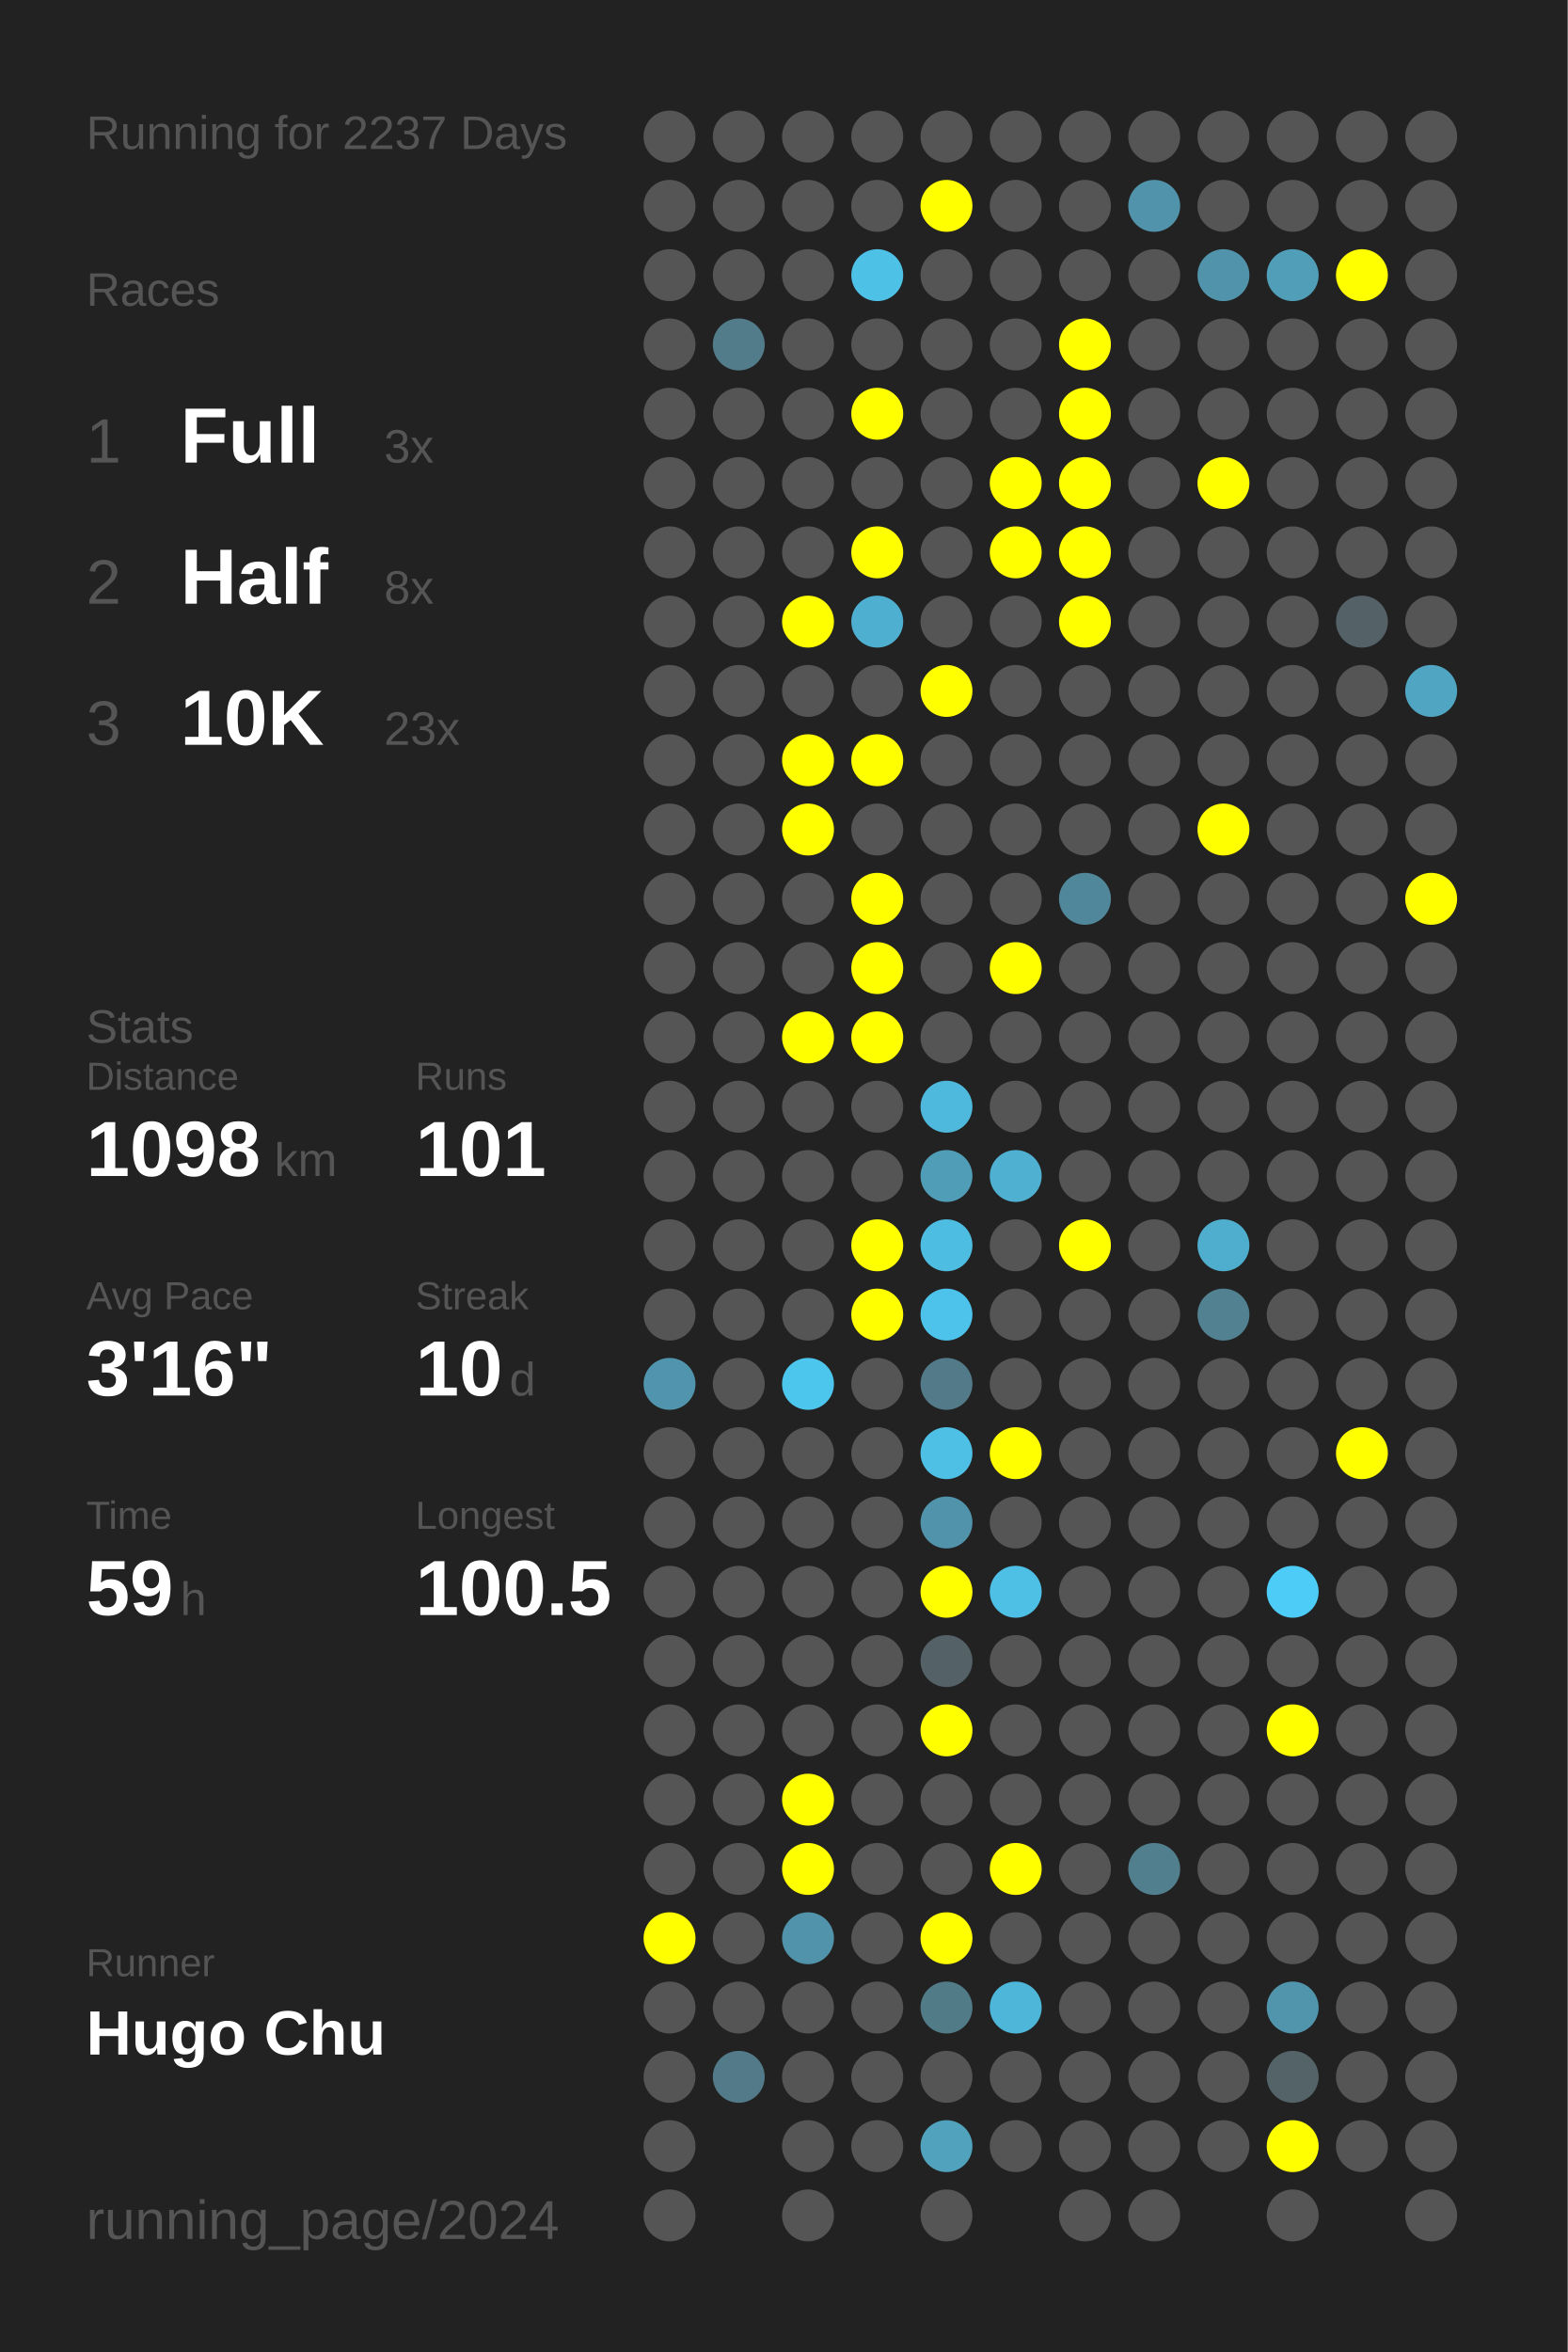
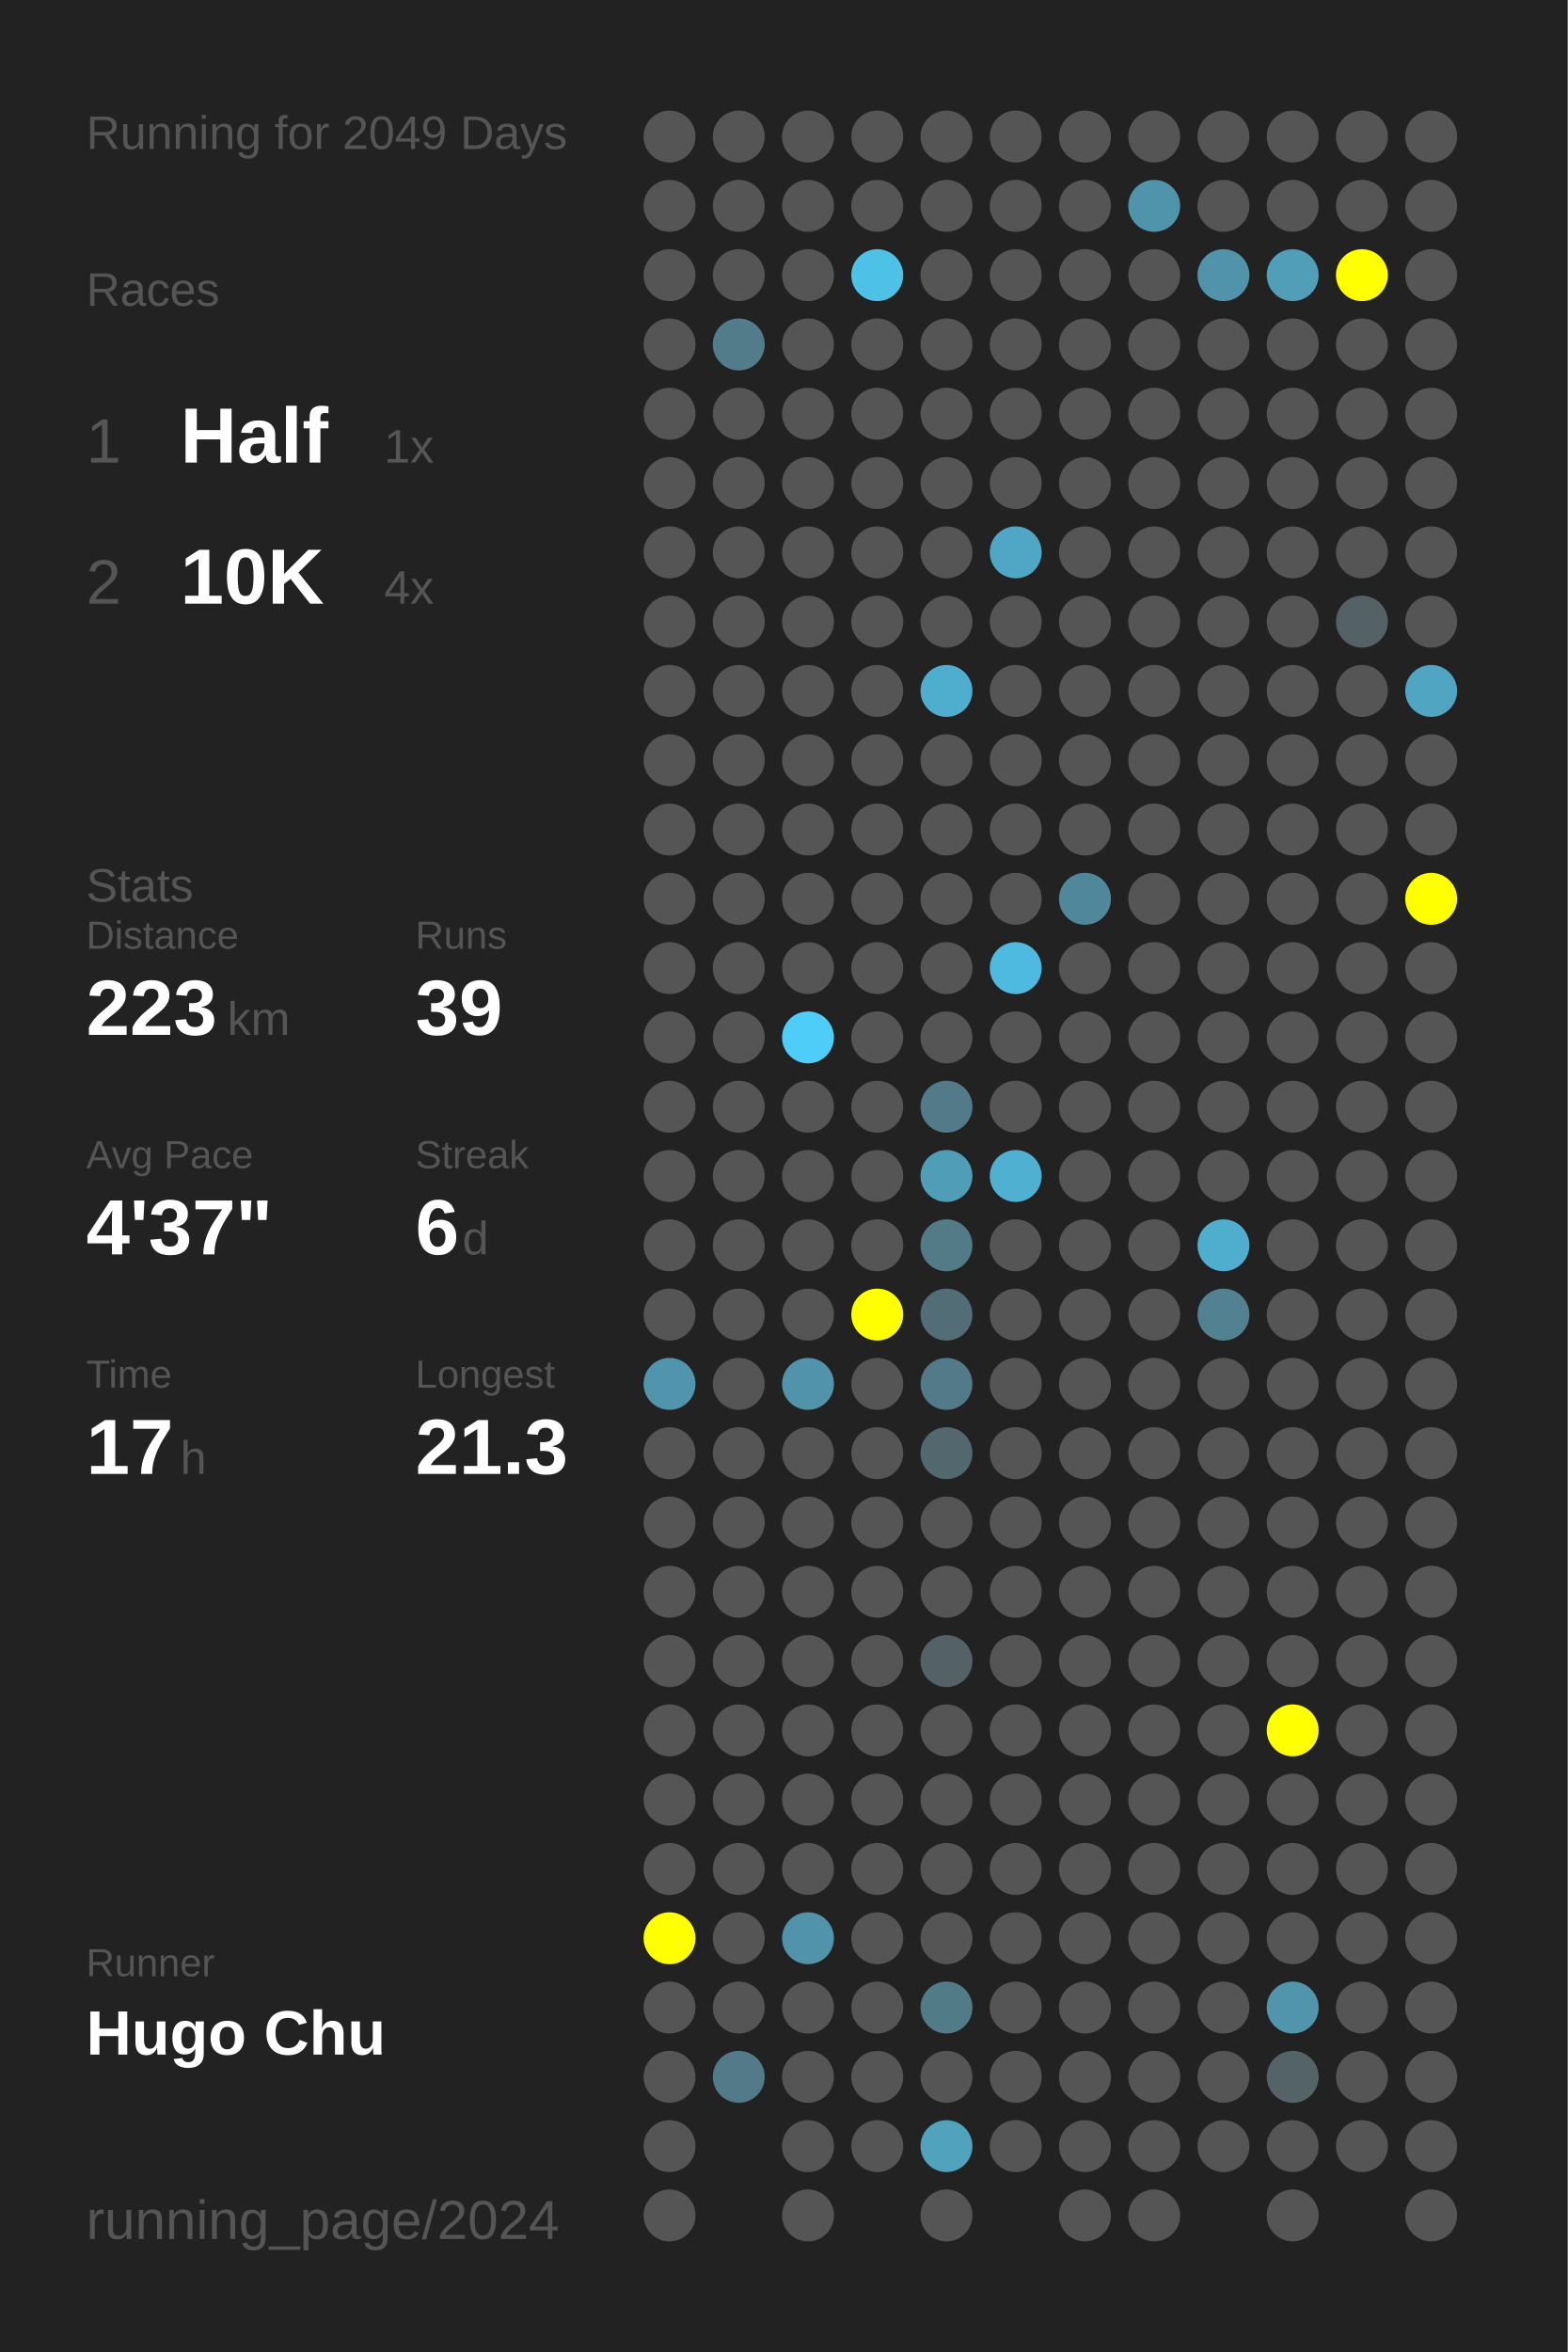
<svg xmlns="http://www.w3.org/2000/svg" baseProfile="full" height="300mm" version="1.1" viewBox="0,0,200,300" width="200mm">
  <defs />
  <rect fill="#222222" height="300" width="200" x="0" y="0" />
-   <text fill="#555555" style="font-size:6px; font-family:Arial;" x="11" y="19">Running for 2237 Days</text>
+   <text fill="#555555" style="font-size:6px; font-family:Arial;" x="11" y="19">Running for 2049 Days</text>
  <text fill="#555555" style="font-size:6px; font-family:Arial;" x="11" y="39">Races</text>
  <text fill="#555555" style="font-size:8px; font-family:Arial;" x="11" y="59">1</text>
-   <text fill="#FFFFFF" style="font-size:10px; font-family:Arial; font-weight:bold;" x="23" y="59">Full</text>
-   <text fill="#555555" style="font-size:6px; font-family:Arial;" x="49" y="59">3x</text>
+   <text fill="#FFFFFF" style="font-size:10px; font-family:Arial; font-weight:bold;" x="23" y="59">Half</text>
+   <text fill="#555555" style="font-size:6px; font-family:Arial;" x="49" y="59">1x</text>
  <text fill="#555555" style="font-size:8px; font-family:Arial;" x="11" y="77">2</text>
-   <text fill="#FFFFFF" style="font-size:10px; font-family:Arial; font-weight:bold;" x="23" y="77">Half</text>
-   <text fill="#555555" style="font-size:6px; font-family:Arial;" x="49" y="77">8x</text>
-   <text fill="#555555" style="font-size:8px; font-family:Arial;" x="11" y="95">3</text>
-   <text fill="#FFFFFF" style="font-size:10px; font-family:Arial; font-weight:bold;" x="23" y="95">10K</text>
-   <text fill="#555555" style="font-size:6px; font-family:Arial;" x="49" y="95">23x</text>
-   <text fill="#555555" style="font-size:6px; font-family:Arial;" x="11" y="133">Stats</text>
-   <text fill="#555555" style="font-size:5px; font-family:Arial;" x="11" y="139">Distance</text>
-   <text fill="#FFFFFF" style="font-size:10px; font-family:Arial; font-weight:bold;" x="11" y="150">1098</text>
-   <text fill="#555555" style="font-size:6px; font-family:Arial;" x="35" y="150">km</text>
-   <text fill="#555555" style="font-size:5px; font-family:Arial;" x="53" y="139">Runs</text>
-   <text fill="#FFFFFF" style="font-size:10px; font-family:Arial; font-weight:bold;" x="53" y="150">101</text>
-   <text fill="#555555" style="font-size:5px; font-family:Arial;" x="11" y="167">Avg Pace</text>
-   <text fill="#FFFFFF" style="font-size:10px; font-family:Arial; font-weight:bold;" x="11" y="178">3'16"</text>
-   <text fill="#555555" style="font-size:5px; font-family:Arial;" x="53" y="167">Streak</text>
-   <text fill="#FFFFFF" style="font-size:10px; font-family:Arial; font-weight:bold;" x="53" y="178">10</text>
-   <text fill="#555555" style="font-size:6px; font-family:Arial;" x="65" y="178">d</text>
-   <text fill="#555555" style="font-size:5px; font-family:Arial;" x="11" y="195">Time</text>
-   <text fill="#FFFFFF" style="font-size:10px; font-family:Arial; font-weight:bold;" x="11" y="206">59</text>
-   <text fill="#555555" style="font-size:6px; font-family:Arial;" x="23" y="206">h</text>
-   <text fill="#555555" style="font-size:5px; font-family:Arial;" x="53" y="195">Longest</text>
-   <text fill="#FFFFFF" style="font-size:10px; font-family:Arial; font-weight:bold;" x="53" y="206">100.5</text>
+   <text fill="#FFFFFF" style="font-size:10px; font-family:Arial; font-weight:bold;" x="23" y="77">10K</text>
+   <text fill="#555555" style="font-size:6px; font-family:Arial;" x="49" y="77">4x</text>
+   <text fill="#555555" style="font-size:6px; font-family:Arial;" x="11" y="115">Stats</text>
+   <text fill="#555555" style="font-size:5px; font-family:Arial;" x="11" y="121">Distance</text>
+   <text fill="#FFFFFF" style="font-size:10px; font-family:Arial; font-weight:bold;" x="11" y="132">223</text>
+   <text fill="#555555" style="font-size:6px; font-family:Arial;" x="29" y="132">km</text>
+   <text fill="#555555" style="font-size:5px; font-family:Arial;" x="53" y="121">Runs</text>
+   <text fill="#FFFFFF" style="font-size:10px; font-family:Arial; font-weight:bold;" x="53" y="132">39</text>
+   <text fill="#555555" style="font-size:5px; font-family:Arial;" x="11" y="149">Avg Pace</text>
+   <text fill="#FFFFFF" style="font-size:10px; font-family:Arial; font-weight:bold;" x="11" y="160">4'37"</text>
+   <text fill="#555555" style="font-size:5px; font-family:Arial;" x="53" y="149">Streak</text>
+   <text fill="#FFFFFF" style="font-size:10px; font-family:Arial; font-weight:bold;" x="53" y="160">6</text>
+   <text fill="#555555" style="font-size:6px; font-family:Arial;" x="59" y="160">d</text>
+   <text fill="#555555" style="font-size:5px; font-family:Arial;" x="11" y="177">Time</text>
+   <text fill="#FFFFFF" style="font-size:10px; font-family:Arial; font-weight:bold;" x="11" y="188">17</text>
+   <text fill="#555555" style="font-size:6px; font-family:Arial;" x="23" y="188">h</text>
+   <text fill="#555555" style="font-size:5px; font-family:Arial;" x="53" y="177">Longest</text>
+   <text fill="#FFFFFF" style="font-size:10px; font-family:Arial; font-weight:bold;" x="53" y="188">21.3</text>
  <text fill="#555555" style="font-size:5px; font-family:Arial;" x="11" y="252.065">Runner</text>
  <text fill="#FFFFFF" style="font-size:8px; font-family:Arial; font-weight:bold;" x="11" y="262.065">Hugo Chu</text>
  <text fill="#555555" style="font-size:7px; font-family:Arial;" x="11" y="285.581">running_page/2024</text>
  <circle cx="85.417" cy="17.419" fill="#555555" r="3.312" />
  <circle cx="85.417" cy="26.258" fill="#555555" r="3.312" />
  <circle cx="85.417" cy="35.097" fill="#555555" r="3.312" />
  <circle cx="85.417" cy="43.935" fill="#555555" r="3.312" />
  <circle cx="85.417" cy="52.774" fill="#555555" r="3.312" />
  <circle cx="85.417" cy="61.613" fill="#555555" r="3.312" />
  <circle cx="85.417" cy="70.452" fill="#555555" r="3.312" />
  <circle cx="85.417" cy="79.29" fill="#555555" r="3.312" />
  <circle cx="85.417" cy="88.129" fill="#555555" r="3.312" />
  <circle cx="85.417" cy="96.968" fill="#555555" r="3.312" />
  <circle cx="85.417" cy="105.806" fill="#555555" r="3.312" />
  <circle cx="85.417" cy="114.645" fill="#555555" r="3.312" />
  <circle cx="85.417" cy="123.484" fill="#555555" r="3.312" />
  <circle cx="85.417" cy="132.323" fill="#555555" r="3.312" />
  <circle cx="85.417" cy="141.161" fill="#555555" r="3.312" />
  <circle cx="85.417" cy="150" fill="#555555" r="3.312" />
  <circle cx="85.417" cy="158.839" fill="#555555" r="3.312" />
  <circle cx="85.417" cy="167.677" fill="#555555" r="3.312" />
  <circle cx="85.417" cy="176.516" fill="#5095ad" r="3.312" />
  <circle cx="85.417" cy="185.355" fill="#555555" r="3.312" />
  <circle cx="85.417" cy="194.194" fill="#555555" r="3.312" />
  <circle cx="85.417" cy="203.032" fill="#555555" r="3.312" />
  <circle cx="85.417" cy="211.871" fill="#555555" r="3.312" />
  <circle cx="85.417" cy="220.71" fill="#555555" r="3.312" />
  <circle cx="85.417" cy="229.548" fill="#555555" r="3.312" />
  <circle cx="85.417" cy="238.387" fill="#555555" r="3.312" />
  <circle cx="85.417" cy="247.226" fill="#FFFF00" r="3.312" />
  <circle cx="85.417" cy="256.065" fill="#555555" r="3.312" />
  <circle cx="85.417" cy="264.903" fill="#555555" r="3.312" />
  <circle cx="85.417" cy="273.742" fill="#555555" r="3.312" />
  <circle cx="85.417" cy="282.581" fill="#555555" r="3.312" />
  <circle cx="94.25" cy="17.419" fill="#555555" r="3.312" />
  <circle cx="94.25" cy="26.258" fill="#555555" r="3.312" />
  <circle cx="94.25" cy="35.097" fill="#555555" r="3.312" />
  <circle cx="94.25" cy="43.935" fill="#527c8a" r="3.312" />
  <circle cx="94.25" cy="52.774" fill="#555555" r="3.312" />
  <circle cx="94.25" cy="61.613" fill="#555555" r="3.312" />
  <circle cx="94.25" cy="70.452" fill="#555555" r="3.312" />
  <circle cx="94.25" cy="79.29" fill="#555555" r="3.312" />
  <circle cx="94.25" cy="88.129" fill="#555555" r="3.312" />
  <circle cx="94.25" cy="96.968" fill="#555555" r="3.312" />
  <circle cx="94.25" cy="105.806" fill="#555555" r="3.312" />
  <circle cx="94.25" cy="114.645" fill="#555555" r="3.312" />
  <circle cx="94.25" cy="123.484" fill="#555555" r="3.312" />
  <circle cx="94.25" cy="132.323" fill="#555555" r="3.312" />
  <circle cx="94.25" cy="141.161" fill="#555555" r="3.312" />
  <circle cx="94.25" cy="150" fill="#555555" r="3.312" />
  <circle cx="94.25" cy="158.839" fill="#555555" r="3.312" />
  <circle cx="94.25" cy="167.677" fill="#555555" r="3.312" />
  <circle cx="94.25" cy="176.516" fill="#555555" r="3.312" />
  <circle cx="94.25" cy="185.355" fill="#555555" r="3.312" />
  <circle cx="94.25" cy="194.194" fill="#555555" r="3.312" />
  <circle cx="94.25" cy="203.032" fill="#555555" r="3.312" />
  <circle cx="94.25" cy="211.871" fill="#555555" r="3.312" />
  <circle cx="94.25" cy="220.71" fill="#555555" r="3.312" />
  <circle cx="94.25" cy="229.548" fill="#555555" r="3.312" />
  <circle cx="94.25" cy="238.387" fill="#555555" r="3.312" />
  <circle cx="94.25" cy="247.226" fill="#555555" r="3.312" />
  <circle cx="94.25" cy="256.065" fill="#555555" r="3.312" />
  <circle cx="94.25" cy="264.903" fill="#527a88" r="3.312" />
  <circle cx="103.083" cy="17.419" fill="#555555" r="3.312" />
  <circle cx="103.083" cy="26.258" fill="#555555" r="3.312" />
  <circle cx="103.083" cy="35.097" fill="#555555" r="3.312" />
  <circle cx="103.083" cy="43.935" fill="#555555" r="3.312" />
  <circle cx="103.083" cy="52.774" fill="#555555" r="3.312" />
  <circle cx="103.083" cy="61.613" fill="#555555" r="3.312" />
  <circle cx="103.083" cy="70.452" fill="#555555" r="3.312" />
-   <circle cx="103.083" cy="79.29" fill="#FFFF00" r="3.312" />
+   <circle cx="103.083" cy="79.29" fill="#555555" r="3.312" />
  <circle cx="103.083" cy="88.129" fill="#555555" r="3.312" />
-   <circle cx="103.083" cy="96.968" fill="#FFFF00" r="3.312" />
-   <circle cx="103.083" cy="105.806" fill="#FFFF00" r="3.312" />
+   <circle cx="103.083" cy="96.968" fill="#555555" r="3.312" />
+   <circle cx="103.083" cy="105.806" fill="#555555" r="3.312" />
  <circle cx="103.083" cy="114.645" fill="#555555" r="3.312" />
  <circle cx="103.083" cy="123.484" fill="#555555" r="3.312" />
-   <circle cx="103.083" cy="132.323" fill="#FFFF00" r="3.312" />
+   <circle cx="103.083" cy="132.323" fill="#4dcdf8" r="3.312" />
  <circle cx="103.083" cy="141.161" fill="#555555" r="3.312" />
  <circle cx="103.083" cy="150" fill="#555555" r="3.312" />
  <circle cx="103.083" cy="158.839" fill="#555555" r="3.312" />
  <circle cx="103.083" cy="167.677" fill="#555555" r="3.312" />
-   <circle cx="103.083" cy="176.516" fill="#4dc6ee" r="3.312" />
+   <circle cx="103.083" cy="176.516" fill="#5093aa" r="3.312" />
  <circle cx="103.083" cy="185.355" fill="#555555" r="3.312" />
  <circle cx="103.083" cy="194.194" fill="#555555" r="3.312" />
  <circle cx="103.083" cy="203.032" fill="#555555" r="3.312" />
  <circle cx="103.083" cy="211.871" fill="#555555" r="3.312" />
  <circle cx="103.083" cy="220.71" fill="#555555" r="3.312" />
-   <circle cx="103.083" cy="229.548" fill="#FFFF00" r="3.312" />
-   <circle cx="103.083" cy="238.387" fill="#FFFF00" r="3.312" />
+   <circle cx="103.083" cy="229.548" fill="#555555" r="3.312" />
+   <circle cx="103.083" cy="238.387" fill="#555555" r="3.312" />
  <circle cx="103.083" cy="247.226" fill="#5093aa" r="3.312" />
  <circle cx="103.083" cy="256.065" fill="#555555" r="3.312" />
  <circle cx="103.083" cy="264.903" fill="#555555" r="3.312" />
  <circle cx="103.083" cy="273.742" fill="#555555" r="3.312" />
  <circle cx="103.083" cy="282.581" fill="#555555" r="3.312" />
  <circle cx="111.917" cy="17.419" fill="#555555" r="3.312" />
  <circle cx="111.917" cy="26.258" fill="#555555" r="3.312" />
  <circle cx="111.917" cy="35.097" fill="#4ec1e7" r="3.312" />
  <circle cx="111.917" cy="43.935" fill="#555555" r="3.312" />
-   <circle cx="111.917" cy="52.774" fill="#FFFF00" r="3.312" />
+   <circle cx="111.917" cy="52.774" fill="#555555" r="3.312" />
  <circle cx="111.917" cy="61.613" fill="#555555" r="3.312" />
-   <circle cx="111.917" cy="70.452" fill="#FFFF00" r="3.312" />
-   <circle cx="111.917" cy="79.29" fill="#4fafd0" r="3.312" />
+   <circle cx="111.917" cy="70.452" fill="#555555" r="3.312" />
+   <circle cx="111.917" cy="79.29" fill="#555555" r="3.312" />
  <circle cx="111.917" cy="88.129" fill="#555555" r="3.312" />
-   <circle cx="111.917" cy="96.968" fill="#FFFF00" r="3.312" />
+   <circle cx="111.917" cy="96.968" fill="#555555" r="3.312" />
  <circle cx="111.917" cy="105.806" fill="#555555" r="3.312" />
-   <circle cx="111.917" cy="114.645" fill="#FFFF00" r="3.312" />
-   <circle cx="111.917" cy="123.484" fill="#FFFF00" r="3.312" />
-   <circle cx="111.917" cy="132.323" fill="#FFFF00" r="3.312" />
+   <circle cx="111.917" cy="114.645" fill="#555555" r="3.312" />
+   <circle cx="111.917" cy="123.484" fill="#555555" r="3.312" />
+   <circle cx="111.917" cy="132.323" fill="#555555" r="3.312" />
  <circle cx="111.917" cy="141.161" fill="#555555" r="3.312" />
  <circle cx="111.917" cy="150" fill="#555555" r="3.312" />
-   <circle cx="111.917" cy="158.839" fill="#FFFF00" r="3.312" />
+   <circle cx="111.917" cy="158.839" fill="#555555" r="3.312" />
  <circle cx="111.917" cy="167.677" fill="#FFFF00" r="3.312" />
  <circle cx="111.917" cy="176.516" fill="#555555" r="3.312" />
  <circle cx="111.917" cy="185.355" fill="#555555" r="3.312" />
  <circle cx="111.917" cy="194.194" fill="#555555" r="3.312" />
  <circle cx="111.917" cy="203.032" fill="#555555" r="3.312" />
  <circle cx="111.917" cy="211.871" fill="#555555" r="3.312" />
  <circle cx="111.917" cy="220.71" fill="#555555" r="3.312" />
  <circle cx="111.917" cy="229.548" fill="#555555" r="3.312" />
  <circle cx="111.917" cy="238.387" fill="#555555" r="3.312" />
  <circle cx="111.917" cy="247.226" fill="#555555" r="3.312" />
  <circle cx="111.917" cy="256.065" fill="#555555" r="3.312" />
  <circle cx="111.917" cy="264.903" fill="#555555" r="3.312" />
  <circle cx="111.917" cy="273.742" fill="#555555" r="3.312" />
  <circle cx="120.75" cy="17.419" fill="#555555" r="3.312" />
-   <circle cx="120.75" cy="26.258" fill="#FFFF00" r="3.312" />
+   <circle cx="120.75" cy="26.258" fill="#555555" r="3.312" />
  <circle cx="120.75" cy="35.097" fill="#555555" r="3.312" />
  <circle cx="120.75" cy="43.935" fill="#555555" r="3.312" />
  <circle cx="120.75" cy="52.774" fill="#555555" r="3.312" />
  <circle cx="120.75" cy="61.613" fill="#555555" r="3.312" />
  <circle cx="120.75" cy="70.452" fill="#555555" r="3.312" />
  <circle cx="120.75" cy="79.29" fill="#555555" r="3.312" />
-   <circle cx="120.75" cy="88.129" fill="#FFFF00" r="3.312" />
+   <circle cx="120.75" cy="88.129" fill="#4fadcd" r="3.312" />
  <circle cx="120.75" cy="96.968" fill="#555555" r="3.312" />
  <circle cx="120.75" cy="105.806" fill="#555555" r="3.312" />
  <circle cx="120.75" cy="114.645" fill="#555555" r="3.312" />
  <circle cx="120.75" cy="123.484" fill="#555555" r="3.312" />
  <circle cx="120.75" cy="132.323" fill="#555555" r="3.312" />
-   <circle cx="120.75" cy="141.161" fill="#4eb9dd" r="3.312" />
+   <circle cx="120.75" cy="141.161" fill="#527a88" r="3.312" />
  <circle cx="120.75" cy="150" fill="#509db7" r="3.312" />
-   <circle cx="120.75" cy="158.839" fill="#4ebde2" r="3.312" />
-   <circle cx="120.75" cy="167.677" fill="#4dc3eb" r="3.312" />
+   <circle cx="120.75" cy="158.839" fill="#527a87" r="3.312" />
+   <circle cx="120.75" cy="167.677" fill="#536d76" r="3.312" />
  <circle cx="120.75" cy="176.516" fill="#527a88" r="3.312" />
-   <circle cx="120.75" cy="185.355" fill="#4ec0e6" r="3.312" />
-   <circle cx="120.75" cy="194.194" fill="#5093aa" r="3.312" />
-   <circle cx="120.75" cy="203.032" fill="#FFFF00" r="3.312" />
+   <circle cx="120.75" cy="185.355" fill="#53676e" r="3.312" />
+   <circle cx="120.75" cy="194.194" fill="#555555" r="3.312" />
+   <circle cx="120.75" cy="203.032" fill="#555555" r="3.312" />
  <circle cx="120.75" cy="211.871" fill="#546166" r="3.312" />
-   <circle cx="120.75" cy="220.71" fill="#FFFF00" r="3.312" />
+   <circle cx="120.75" cy="220.71" fill="#555555" r="3.312" />
  <circle cx="120.75" cy="229.548" fill="#555555" r="3.312" />
  <circle cx="120.75" cy="238.387" fill="#555555" r="3.312" />
-   <circle cx="120.75" cy="247.226" fill="#FFFF00" r="3.312" />
+   <circle cx="120.75" cy="247.226" fill="#555555" r="3.312" />
  <circle cx="120.75" cy="256.065" fill="#527b88" r="3.312" />
  <circle cx="120.75" cy="264.903" fill="#555555" r="3.312" />
  <circle cx="120.75" cy="273.742" fill="#50a2bd" r="3.312" />
  <circle cx="120.75" cy="282.581" fill="#555555" r="3.312" />
  <circle cx="129.583" cy="17.419" fill="#555555" r="3.312" />
  <circle cx="129.583" cy="26.258" fill="#555555" r="3.312" />
  <circle cx="129.583" cy="35.097" fill="#555555" r="3.312" />
  <circle cx="129.583" cy="43.935" fill="#555555" r="3.312" />
  <circle cx="129.583" cy="52.774" fill="#555555" r="3.312" />
-   <circle cx="129.583" cy="61.613" fill="#FFFF00" r="3.312" />
-   <circle cx="129.583" cy="70.452" fill="#FFFF00" r="3.312" />
+   <circle cx="129.583" cy="61.613" fill="#555555" r="3.312" />
+   <circle cx="129.583" cy="70.452" fill="#4fa7c5" r="3.312" />
  <circle cx="129.583" cy="79.29" fill="#555555" r="3.312" />
  <circle cx="129.583" cy="88.129" fill="#555555" r="3.312" />
  <circle cx="129.583" cy="96.968" fill="#555555" r="3.312" />
  <circle cx="129.583" cy="105.806" fill="#555555" r="3.312" />
  <circle cx="129.583" cy="114.645" fill="#555555" r="3.312" />
-   <circle cx="129.583" cy="123.484" fill="#FFFF00" r="3.312" />
+   <circle cx="129.583" cy="123.484" fill="#4ebadf" r="3.312" />
  <circle cx="129.583" cy="132.323" fill="#555555" r="3.312" />
  <circle cx="129.583" cy="141.161" fill="#555555" r="3.312" />
  <circle cx="129.583" cy="150" fill="#4fb0d1" r="3.312" />
  <circle cx="129.583" cy="158.839" fill="#555555" r="3.312" />
  <circle cx="129.583" cy="167.677" fill="#555555" r="3.312" />
  <circle cx="129.583" cy="176.516" fill="#555555" r="3.312" />
-   <circle cx="129.583" cy="185.355" fill="#FFFF00" r="3.312" />
+   <circle cx="129.583" cy="185.355" fill="#555555" r="3.312" />
  <circle cx="129.583" cy="194.194" fill="#555555" r="3.312" />
-   <circle cx="129.583" cy="203.032" fill="#4ebfe5" r="3.312" />
+   <circle cx="129.583" cy="203.032" fill="#555555" r="3.312" />
  <circle cx="129.583" cy="211.871" fill="#555555" r="3.312" />
  <circle cx="129.583" cy="220.71" fill="#555555" r="3.312" />
  <circle cx="129.583" cy="229.548" fill="#555555" r="3.312" />
-   <circle cx="129.583" cy="238.387" fill="#FFFF00" r="3.312" />
+   <circle cx="129.583" cy="238.387" fill="#555555" r="3.312" />
  <circle cx="129.583" cy="247.226" fill="#555555" r="3.312" />
-   <circle cx="129.583" cy="256.065" fill="#4eb6d9" r="3.312" />
+   <circle cx="129.583" cy="256.065" fill="#555555" r="3.312" />
  <circle cx="129.583" cy="264.903" fill="#555555" r="3.312" />
  <circle cx="129.583" cy="273.742" fill="#555555" r="3.312" />
  <circle cx="138.417" cy="17.419" fill="#555555" r="3.312" />
  <circle cx="138.417" cy="26.258" fill="#555555" r="3.312" />
  <circle cx="138.417" cy="35.097" fill="#555555" r="3.312" />
-   <circle cx="138.417" cy="43.935" fill="#FFFF00" r="3.312" />
-   <circle cx="138.417" cy="52.774" fill="#FFFF00" r="3.312" />
-   <circle cx="138.417" cy="61.613" fill="#FFFF00" r="3.312" />
-   <circle cx="138.417" cy="70.452" fill="#FFFF00" r="3.312" />
-   <circle cx="138.417" cy="79.29" fill="#FFFF00" r="3.312" />
+   <circle cx="138.417" cy="43.935" fill="#555555" r="3.312" />
+   <circle cx="138.417" cy="52.774" fill="#555555" r="3.312" />
+   <circle cx="138.417" cy="61.613" fill="#555555" r="3.312" />
+   <circle cx="138.417" cy="70.452" fill="#555555" r="3.312" />
+   <circle cx="138.417" cy="79.29" fill="#555555" r="3.312" />
  <circle cx="138.417" cy="88.129" fill="#555555" r="3.312" />
  <circle cx="138.417" cy="96.968" fill="#555555" r="3.312" />
  <circle cx="138.417" cy="105.806" fill="#555555" r="3.312" />
  <circle cx="138.417" cy="114.645" fill="#51879a" r="3.312" />
  <circle cx="138.417" cy="123.484" fill="#555555" r="3.312" />
  <circle cx="138.417" cy="132.323" fill="#555555" r="3.312" />
  <circle cx="138.417" cy="141.161" fill="#555555" r="3.312" />
  <circle cx="138.417" cy="150" fill="#555555" r="3.312" />
-   <circle cx="138.417" cy="158.839" fill="#FFFF00" r="3.312" />
+   <circle cx="138.417" cy="158.839" fill="#555555" r="3.312" />
  <circle cx="138.417" cy="167.677" fill="#555555" r="3.312" />
  <circle cx="138.417" cy="176.516" fill="#555555" r="3.312" />
  <circle cx="138.417" cy="185.355" fill="#555555" r="3.312" />
  <circle cx="138.417" cy="194.194" fill="#555555" r="3.312" />
  <circle cx="138.417" cy="203.032" fill="#555555" r="3.312" />
  <circle cx="138.417" cy="211.871" fill="#555555" r="3.312" />
  <circle cx="138.417" cy="220.71" fill="#555555" r="3.312" />
  <circle cx="138.417" cy="229.548" fill="#555555" r="3.312" />
  <circle cx="138.417" cy="238.387" fill="#555555" r="3.312" />
  <circle cx="138.417" cy="247.226" fill="#555555" r="3.312" />
  <circle cx="138.417" cy="256.065" fill="#555555" r="3.312" />
  <circle cx="138.417" cy="264.903" fill="#555555" r="3.312" />
  <circle cx="138.417" cy="273.742" fill="#555555" r="3.312" />
  <circle cx="138.417" cy="282.581" fill="#555555" r="3.312" />
  <circle cx="147.25" cy="17.419" fill="#555555" r="3.312" />
-   <circle cx="147.25" cy="26.258" fill="#5093aa" r="3.312" />
+   <circle cx="147.25" cy="26.258" fill="#5094ab" r="3.312" />
  <circle cx="147.25" cy="35.097" fill="#555555" r="3.312" />
  <circle cx="147.25" cy="43.935" fill="#555555" r="3.312" />
  <circle cx="147.25" cy="52.774" fill="#555555" r="3.312" />
  <circle cx="147.25" cy="61.613" fill="#555555" r="3.312" />
  <circle cx="147.25" cy="70.452" fill="#555555" r="3.312" />
  <circle cx="147.25" cy="79.29" fill="#555555" r="3.312" />
  <circle cx="147.25" cy="88.129" fill="#555555" r="3.312" />
  <circle cx="147.25" cy="96.968" fill="#555555" r="3.312" />
  <circle cx="147.25" cy="105.806" fill="#555555" r="3.312" />
  <circle cx="147.25" cy="114.645" fill="#555555" r="3.312" />
  <circle cx="147.25" cy="123.484" fill="#555555" r="3.312" />
  <circle cx="147.25" cy="132.323" fill="#555555" r="3.312" />
  <circle cx="147.25" cy="141.161" fill="#555555" r="3.312" />
  <circle cx="147.25" cy="150" fill="#555555" r="3.312" />
  <circle cx="147.25" cy="158.839" fill="#555555" r="3.312" />
  <circle cx="147.25" cy="167.677" fill="#555555" r="3.312" />
  <circle cx="147.25" cy="176.516" fill="#555555" r="3.312" />
  <circle cx="147.25" cy="185.355" fill="#555555" r="3.312" />
  <circle cx="147.25" cy="194.194" fill="#555555" r="3.312" />
  <circle cx="147.25" cy="203.032" fill="#555555" r="3.312" />
  <circle cx="147.25" cy="211.871" fill="#555555" r="3.312" />
  <circle cx="147.25" cy="220.71" fill="#555555" r="3.312" />
  <circle cx="147.25" cy="229.548" fill="#555555" r="3.312" />
-   <circle cx="147.25" cy="238.387" fill="#527f8e" r="3.312" />
+   <circle cx="147.25" cy="238.387" fill="#555555" r="3.312" />
  <circle cx="147.25" cy="247.226" fill="#555555" r="3.312" />
  <circle cx="147.25" cy="256.065" fill="#555555" r="3.312" />
  <circle cx="147.25" cy="264.903" fill="#555555" r="3.312" />
  <circle cx="147.25" cy="273.742" fill="#555555" r="3.312" />
  <circle cx="147.25" cy="282.581" fill="#555555" r="3.312" />
  <circle cx="156.083" cy="17.419" fill="#555555" r="3.312" />
  <circle cx="156.083" cy="26.258" fill="#555555" r="3.312" />
  <circle cx="156.083" cy="35.097" fill="#5093aa" r="3.312" />
  <circle cx="156.083" cy="43.935" fill="#555555" r="3.312" />
  <circle cx="156.083" cy="52.774" fill="#555555" r="3.312" />
-   <circle cx="156.083" cy="61.613" fill="#FFFF00" r="3.312" />
+   <circle cx="156.083" cy="61.613" fill="#555555" r="3.312" />
  <circle cx="156.083" cy="70.452" fill="#555555" r="3.312" />
  <circle cx="156.083" cy="79.29" fill="#555555" r="3.312" />
  <circle cx="156.083" cy="88.129" fill="#555555" r="3.312" />
  <circle cx="156.083" cy="96.968" fill="#555555" r="3.312" />
-   <circle cx="156.083" cy="105.806" fill="#FFFF00" r="3.312" />
+   <circle cx="156.083" cy="105.806" fill="#555555" r="3.312" />
  <circle cx="156.083" cy="114.645" fill="#555555" r="3.312" />
  <circle cx="156.083" cy="123.484" fill="#555555" r="3.312" />
  <circle cx="156.083" cy="132.323" fill="#555555" r="3.312" />
  <circle cx="156.083" cy="141.161" fill="#555555" r="3.312" />
  <circle cx="156.083" cy="150" fill="#555555" r="3.312" />
  <circle cx="156.083" cy="158.839" fill="#4faece" r="3.312" />
  <circle cx="156.083" cy="167.677" fill="#528292" r="3.312" />
  <circle cx="156.083" cy="176.516" fill="#555555" r="3.312" />
  <circle cx="156.083" cy="185.355" fill="#555555" r="3.312" />
  <circle cx="156.083" cy="194.194" fill="#555555" r="3.312" />
  <circle cx="156.083" cy="203.032" fill="#555555" r="3.312" />
  <circle cx="156.083" cy="211.871" fill="#555555" r="3.312" />
  <circle cx="156.083" cy="220.71" fill="#555555" r="3.312" />
  <circle cx="156.083" cy="229.548" fill="#555555" r="3.312" />
  <circle cx="156.083" cy="238.387" fill="#555555" r="3.312" />
  <circle cx="156.083" cy="247.226" fill="#555555" r="3.312" />
  <circle cx="156.083" cy="256.065" fill="#555555" r="3.312" />
  <circle cx="156.083" cy="264.903" fill="#555555" r="3.312" />
  <circle cx="156.083" cy="273.742" fill="#555555" r="3.312" />
  <circle cx="164.917" cy="17.419" fill="#555555" r="3.312" />
  <circle cx="164.917" cy="26.258" fill="#555555" r="3.312" />
  <circle cx="164.917" cy="35.097" fill="#509eb8" r="3.312" />
  <circle cx="164.917" cy="43.935" fill="#555555" r="3.312" />
  <circle cx="164.917" cy="52.774" fill="#555555" r="3.312" />
  <circle cx="164.917" cy="61.613" fill="#555555" r="3.312" />
  <circle cx="164.917" cy="70.452" fill="#555555" r="3.312" />
  <circle cx="164.917" cy="79.29" fill="#555555" r="3.312" />
  <circle cx="164.917" cy="88.129" fill="#555555" r="3.312" />
  <circle cx="164.917" cy="96.968" fill="#555555" r="3.312" />
  <circle cx="164.917" cy="105.806" fill="#555555" r="3.312" />
  <circle cx="164.917" cy="114.645" fill="#555555" r="3.312" />
  <circle cx="164.917" cy="123.484" fill="#555555" r="3.312" />
  <circle cx="164.917" cy="132.323" fill="#555555" r="3.312" />
  <circle cx="164.917" cy="141.161" fill="#555555" r="3.312" />
  <circle cx="164.917" cy="150" fill="#555555" r="3.312" />
  <circle cx="164.917" cy="158.839" fill="#555555" r="3.312" />
  <circle cx="164.917" cy="167.677" fill="#555555" r="3.312" />
  <circle cx="164.917" cy="176.516" fill="#555555" r="3.312" />
  <circle cx="164.917" cy="185.355" fill="#555555" r="3.312" />
  <circle cx="164.917" cy="194.194" fill="#555555" r="3.312" />
-   <circle cx="164.917" cy="203.032" fill="#4dccf7" r="3.312" />
+   <circle cx="164.917" cy="203.032" fill="#555555" r="3.312" />
  <circle cx="164.917" cy="211.871" fill="#555555" r="3.312" />
  <circle cx="164.917" cy="220.71" fill="#FFFF00" r="3.312" />
  <circle cx="164.917" cy="229.548" fill="#555555" r="3.312" />
  <circle cx="164.917" cy="238.387" fill="#555555" r="3.312" />
  <circle cx="164.917" cy="247.226" fill="#555555" r="3.312" />
  <circle cx="164.917" cy="256.065" fill="#5095ac" r="3.312" />
  <circle cx="164.917" cy="264.903" fill="#546368" r="3.312" />
-   <circle cx="164.917" cy="273.742" fill="#FFFF00" r="3.312" />
+   <circle cx="164.917" cy="273.742" fill="#555555" r="3.312" />
  <circle cx="164.917" cy="282.581" fill="#555555" r="3.312" />
  <circle cx="173.75" cy="17.419" fill="#555555" r="3.312" />
  <circle cx="173.75" cy="26.258" fill="#555555" r="3.312" />
  <circle cx="173.75" cy="35.097" fill="#FFFF00" r="3.312" />
  <circle cx="173.75" cy="43.935" fill="#555555" r="3.312" />
  <circle cx="173.75" cy="52.774" fill="#555555" r="3.312" />
  <circle cx="173.75" cy="61.613" fill="#555555" r="3.312" />
  <circle cx="173.75" cy="70.452" fill="#555555" r="3.312" />
  <circle cx="173.75" cy="79.29" fill="#546267" r="3.312" />
  <circle cx="173.75" cy="88.129" fill="#555555" r="3.312" />
  <circle cx="173.75" cy="96.968" fill="#555555" r="3.312" />
  <circle cx="173.75" cy="105.806" fill="#555555" r="3.312" />
  <circle cx="173.75" cy="114.645" fill="#555555" r="3.312" />
  <circle cx="173.75" cy="123.484" fill="#555555" r="3.312" />
  <circle cx="173.75" cy="132.323" fill="#555555" r="3.312" />
  <circle cx="173.75" cy="141.161" fill="#555555" r="3.312" />
  <circle cx="173.75" cy="150" fill="#555555" r="3.312" />
  <circle cx="173.75" cy="158.839" fill="#555555" r="3.312" />
  <circle cx="173.75" cy="167.677" fill="#555555" r="3.312" />
  <circle cx="173.75" cy="176.516" fill="#555555" r="3.312" />
-   <circle cx="173.75" cy="185.355" fill="#FFFF00" r="3.312" />
+   <circle cx="173.75" cy="185.355" fill="#555555" r="3.312" />
  <circle cx="173.75" cy="194.194" fill="#555555" r="3.312" />
  <circle cx="173.75" cy="203.032" fill="#555555" r="3.312" />
  <circle cx="173.75" cy="211.871" fill="#555555" r="3.312" />
  <circle cx="173.75" cy="220.71" fill="#555555" r="3.312" />
  <circle cx="173.75" cy="229.548" fill="#555555" r="3.312" />
  <circle cx="173.75" cy="238.387" fill="#555555" r="3.312" />
  <circle cx="173.75" cy="247.226" fill="#555555" r="3.312" />
  <circle cx="173.75" cy="256.065" fill="#555555" r="3.312" />
  <circle cx="173.75" cy="264.903" fill="#555555" r="3.312" />
  <circle cx="173.75" cy="273.742" fill="#555555" r="3.312" />
  <circle cx="182.583" cy="17.419" fill="#555555" r="3.312" />
  <circle cx="182.583" cy="26.258" fill="#555555" r="3.312" />
  <circle cx="182.583" cy="35.097" fill="#555555" r="3.312" />
  <circle cx="182.583" cy="43.935" fill="#555555" r="3.312" />
  <circle cx="182.583" cy="52.774" fill="#555555" r="3.312" />
  <circle cx="182.583" cy="61.613" fill="#555555" r="3.312" />
  <circle cx="182.583" cy="70.452" fill="#555555" r="3.312" />
  <circle cx="182.583" cy="79.29" fill="#555555" r="3.312" />
  <circle cx="182.583" cy="88.129" fill="#4fa5c2" r="3.312" />
  <circle cx="182.583" cy="96.968" fill="#555555" r="3.312" />
  <circle cx="182.583" cy="105.806" fill="#555555" r="3.312" />
  <circle cx="182.583" cy="114.645" fill="#FFFF00" r="3.312" />
  <circle cx="182.583" cy="123.484" fill="#555555" r="3.312" />
  <circle cx="182.583" cy="132.323" fill="#555555" r="3.312" />
  <circle cx="182.583" cy="141.161" fill="#555555" r="3.312" />
  <circle cx="182.583" cy="150" fill="#555555" r="3.312" />
  <circle cx="182.583" cy="158.839" fill="#555555" r="3.312" />
  <circle cx="182.583" cy="167.677" fill="#555555" r="3.312" />
  <circle cx="182.583" cy="176.516" fill="#555555" r="3.312" />
  <circle cx="182.583" cy="185.355" fill="#555555" r="3.312" />
  <circle cx="182.583" cy="194.194" fill="#555555" r="3.312" />
  <circle cx="182.583" cy="203.032" fill="#555555" r="3.312" />
  <circle cx="182.583" cy="211.871" fill="#555555" r="3.312" />
  <circle cx="182.583" cy="220.71" fill="#555555" r="3.312" />
  <circle cx="182.583" cy="229.548" fill="#555555" r="3.312" />
  <circle cx="182.583" cy="238.387" fill="#555555" r="3.312" />
  <circle cx="182.583" cy="247.226" fill="#555555" r="3.312" />
  <circle cx="182.583" cy="256.065" fill="#555555" r="3.312" />
  <circle cx="182.583" cy="264.903" fill="#555555" r="3.312" />
  <circle cx="182.583" cy="273.742" fill="#555555" r="3.312" />
  <circle cx="182.583" cy="282.581" fill="#555555" r="3.312" />
</svg>
